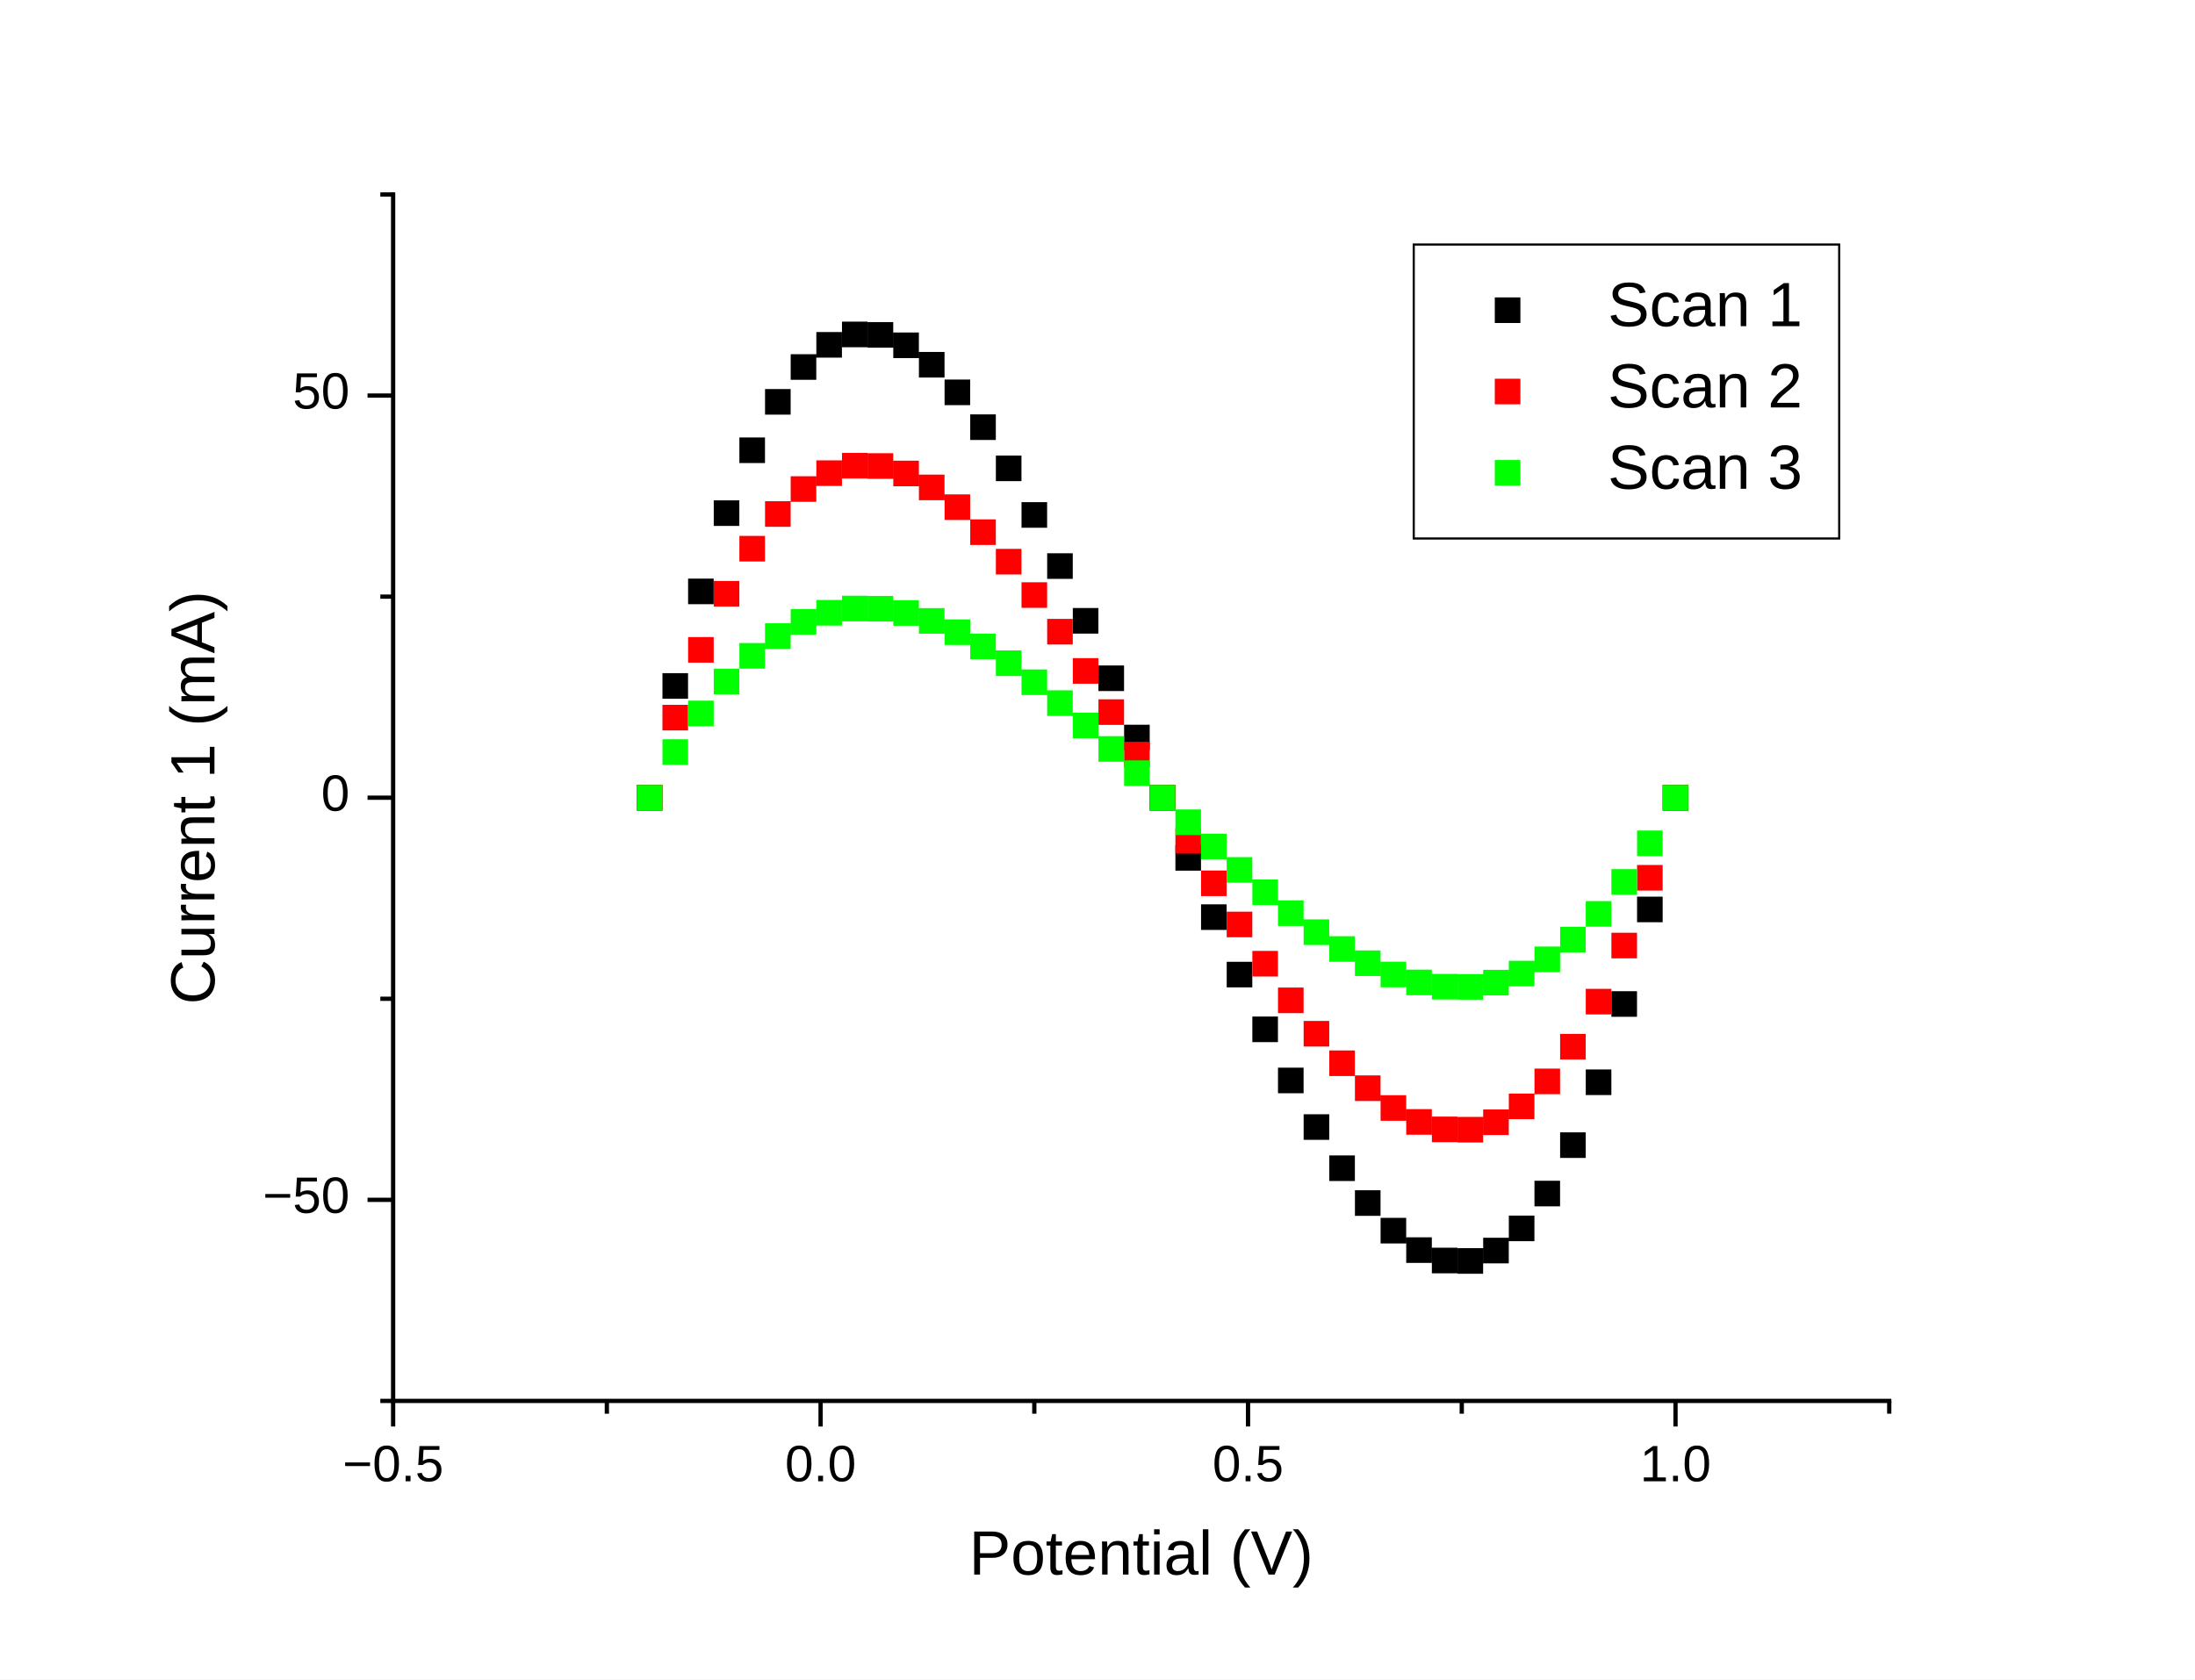
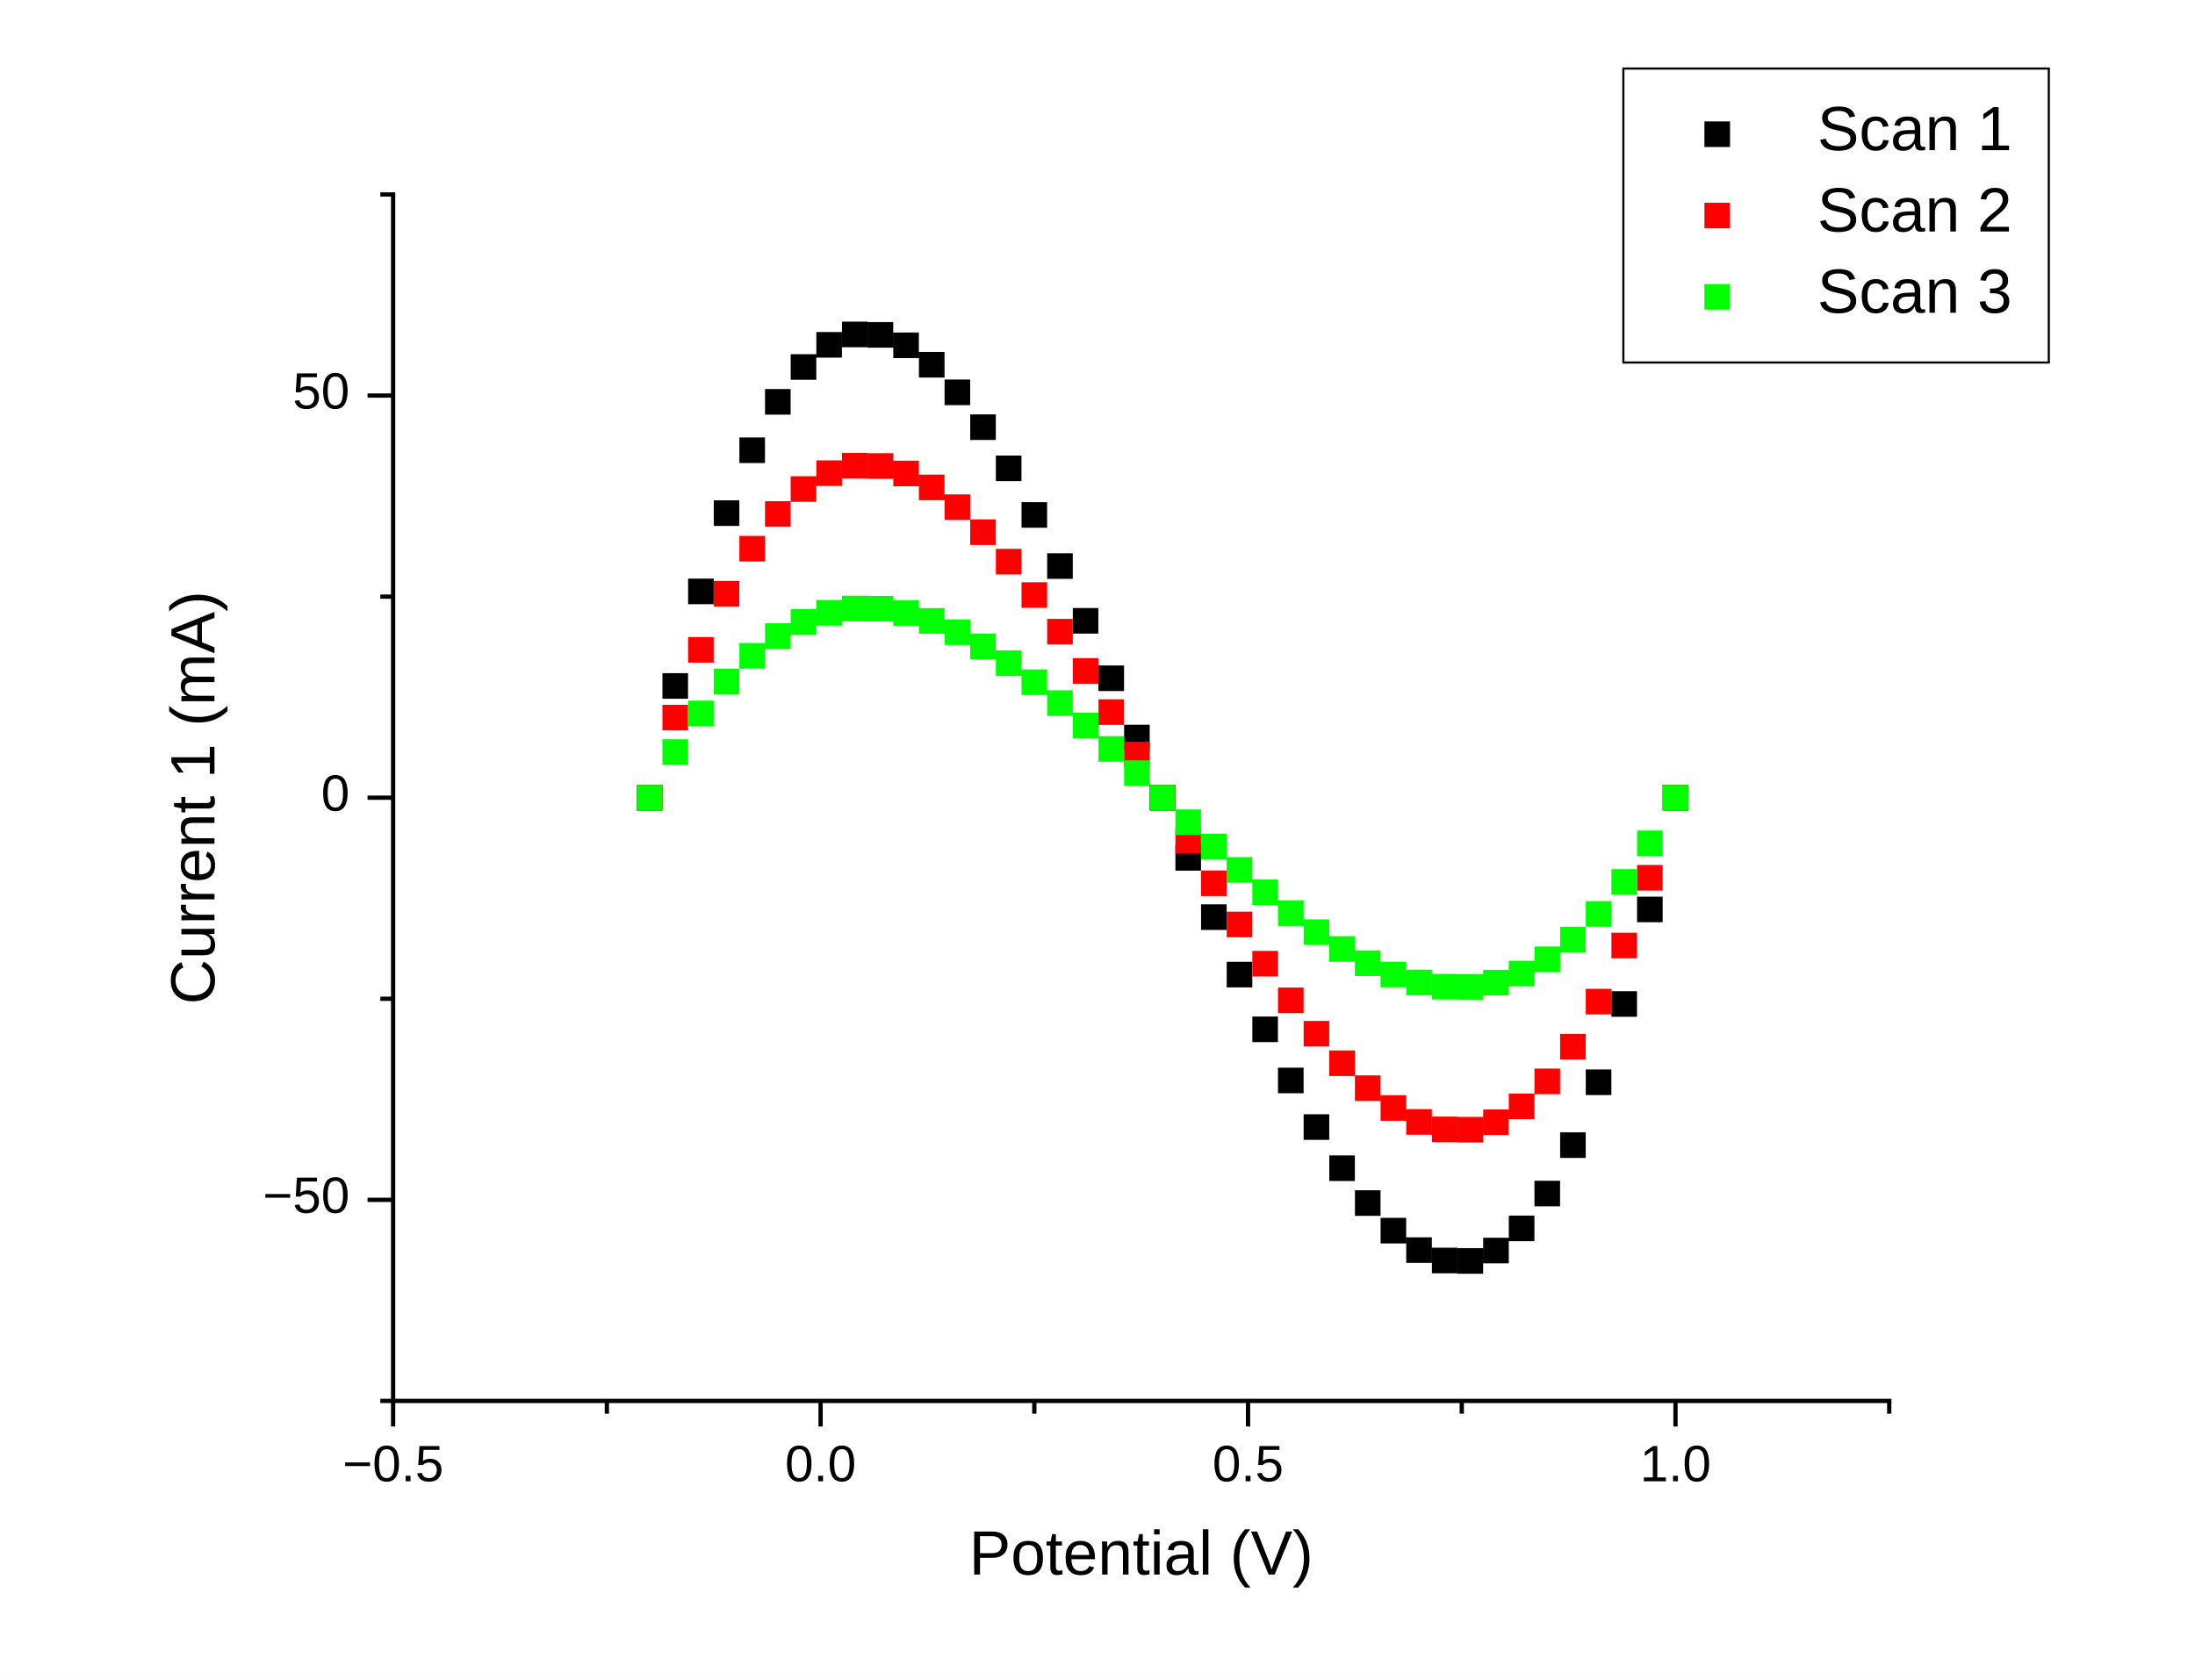
<svg xmlns="http://www.w3.org/2000/svg" width="771.84pt" height="590.76pt" viewBox="0 0 771.84 590.76">
  <rect x="0" y="0" width="771.84" height="590.76" fill="#FFFFFF" />
  <g id="layer0">
    <clipPath id="clip0">
      <rect x="138.237" y="68.41" width="526.086" height="424.343" />
    </clipPath>
    <g class="plots" clip-path="url(#clip0)">
      <path d="M223.923 276.081L232.923 276.081L232.923 285.081L223.923 285.081ZM232.941 236.777L241.941 236.777L241.941 245.777L232.941 245.777ZM241.96 203.519L250.96 203.519L250.96 212.519L241.96 212.519ZM250.979 175.99L259.979 175.99L259.979 184.99L250.979 184.99ZM259.997 153.871L268.997 153.871L268.997 162.871L259.997 162.871ZM269.016 136.844L278.016 136.844L278.016 145.844L269.016 145.844ZM278.034 124.591L287.034 124.591L287.034 133.591L278.034 133.591ZM287.053 116.794L296.053 116.794L296.053 125.794L287.053 125.794ZM296.072 113.134L305.072 113.134L305.072 122.134L296.072 122.134ZM305.09 113.293L314.09 113.293L314.09 122.293L305.09 122.293ZM314.109 116.953L323.109 116.953L323.109 125.953L314.109 125.953ZM323.128 123.795L332.128 123.795L332.128 132.795L323.128 132.795ZM332.146 133.502L341.146 133.502L341.146 142.502L332.146 142.502ZM341.165 145.755L350.165 145.755L350.165 154.755L341.165 154.755ZM350.183 160.236L359.183 160.236L359.183 169.236L350.183 169.236ZM359.202 176.626L368.202 176.626L368.202 185.626L359.202 185.626ZM368.221 194.608L377.221 194.608L377.221 203.608L368.221 203.608ZM377.239 213.862L386.239 213.862L386.239 222.862L377.239 222.862ZM386.258 234.072L395.258 234.072L395.258 243.072L386.258 243.072ZM395.277 254.917L404.277 254.917L404.277 263.917L395.277 263.917ZM404.295 276.081L413.295 276.081L413.295 285.081L404.295 285.081ZM413.314 297.246L422.314 297.246L422.314 306.246L413.314 306.246ZM422.332 318.091L431.332 318.091L431.332 327.091L422.332 327.091ZM431.351 338.301L440.351 338.301L440.351 347.301L431.351 347.301ZM440.37 357.555L449.37 357.555L449.37 366.555L440.37 366.555ZM449.388 375.537L458.388 375.537L458.388 384.537L449.388 384.537ZM458.407 391.927L467.407 391.927L467.407 400.927L458.407 400.927ZM467.425 406.408L476.425 406.408L476.425 415.408L467.425 415.408ZM476.444 418.661L485.444 418.661L485.444 427.661L476.444 427.661ZM485.463 428.368L494.463 428.368L494.463 437.368L485.463 437.368ZM494.481 435.21L503.481 435.21L503.481 444.21L494.481 444.21ZM503.5 438.87L512.5 438.87L512.5 447.87L503.5 447.87ZM512.519 439.029L521.519 439.029L521.519 448.029L512.519 448.029ZM521.537 435.369L530.537 435.369L530.537 444.369L521.537 444.369ZM530.556 427.572L539.556 427.572L539.556 436.572L530.556 436.572ZM539.574 415.319L548.574 415.319L548.574 424.319L539.574 424.319ZM548.593 398.292L557.593 398.292L557.593 407.292L548.593 407.292ZM557.612 376.173L566.612 376.173L566.612 385.173L557.612 385.173ZM566.63 348.644L575.63 348.644L575.63 357.644L566.63 357.644ZM575.649 315.386L584.649 315.386L584.649 324.386L575.649 324.386ZM584.668 276.081L593.668 276.081L593.668 285.081L584.668 285.081Z" fill="#000000" />
      <path d="M223.923 276.081L232.923 276.081L232.923 285.081L223.923 285.081ZM232.941 247.913L241.941 247.913L241.941 256.913L232.941 256.913ZM241.96 224.078L250.96 224.078L250.96 233.078L241.96 233.078ZM250.979 204.349L259.979 204.349L259.979 213.349L250.979 213.349ZM259.997 188.497L268.997 188.497L268.997 197.497L259.997 197.497ZM269.016 176.295L278.016 176.295L278.016 185.295L269.016 185.295ZM278.034 167.513L287.034 167.513L287.034 176.513L278.034 176.513ZM287.053 161.925L296.053 161.925L296.053 170.925L287.053 170.925ZM296.072 159.302L305.072 159.302L305.072 168.302L296.072 168.302ZM305.09 159.416L314.09 159.416L314.09 168.416L305.09 168.416ZM314.109 162.039L323.109 162.039L323.109 171.039L314.109 171.039ZM323.128 166.943L332.128 166.943L332.128 175.943L323.128 175.943ZM332.146 173.9L341.146 173.9L341.146 182.9L332.146 182.9ZM341.165 182.681L350.165 182.681L350.165 191.681L341.165 191.681ZM350.183 193.059L359.183 193.059L359.183 202.059L350.183 202.059ZM359.202 204.805L368.202 204.805L368.202 213.805L359.202 213.805ZM368.221 217.692L377.221 217.692L377.221 226.692L368.221 226.692ZM377.239 231.491L386.239 231.491L386.239 240.491L377.239 240.491ZM386.258 245.974L395.258 245.974L395.258 254.974L386.258 254.974ZM395.277 260.914L404.277 260.914L404.277 269.914L395.277 269.914ZM404.295 276.081L413.295 276.081L413.295 285.081L404.295 285.081ZM413.314 291.249L422.314 291.249L422.314 300.249L413.314 300.249ZM422.332 306.189L431.332 306.189L431.332 315.189L422.332 315.189ZM431.351 320.672L440.351 320.672L440.351 329.672L431.351 329.672ZM440.37 334.471L449.37 334.471L449.37 343.471L440.37 343.471ZM449.388 347.358L458.388 347.358L458.388 356.358L449.388 356.358ZM458.407 359.104L467.407 359.104L467.407 368.104L458.407 368.104ZM467.425 369.482L476.425 369.482L476.425 378.482L467.425 378.482ZM476.444 378.263L485.444 378.263L485.444 387.263L476.444 387.263ZM485.463 385.22L494.463 385.22L494.463 394.22L485.463 394.22ZM494.481 390.124L503.481 390.124L503.481 399.124L494.481 399.124ZM503.5 392.747L512.5 392.747L512.5 401.747L503.5 401.747ZM512.519 392.861L521.519 392.861L521.519 401.861L512.519 401.861ZM521.537 390.238L530.537 390.238L530.537 399.238L521.537 399.238ZM530.556 384.65L539.556 384.65L539.556 393.65L530.556 393.65ZM539.574 375.868L548.574 375.868L548.574 384.868L539.574 384.868ZM548.593 363.666L557.593 363.666L557.593 372.666L548.593 372.666ZM557.612 347.814L566.612 347.814L566.612 356.814L557.612 356.814ZM566.63 328.085L575.63 328.085L575.63 337.085L566.63 337.085ZM575.649 304.25L584.649 304.25L584.649 313.25L575.649 313.25ZM584.668 276.081L593.668 276.081L593.668 285.081L584.668 285.081Z" fill="#FF0000" />
      <path d="M223.923 276.081L232.923 276.081L232.923 285.081L223.923 285.081ZM232.941 260.032L241.941 260.032L241.941 269.032L232.941 269.032ZM241.96 246.452L250.96 246.452L250.96 255.452L241.96 255.452ZM250.979 235.211L259.979 235.211L259.979 244.211L250.979 244.211ZM259.997 226.179L268.997 226.179L268.997 235.179L259.997 235.179ZM269.016 219.226L278.016 219.226L278.016 228.226L269.016 228.226ZM278.034 214.223L287.034 214.223L287.034 223.223L278.034 223.223ZM287.053 211.039L296.053 211.039L296.053 220.039L287.053 220.039ZM296.072 209.544L305.072 209.544L305.072 218.544L296.072 218.544ZM305.09 209.609L314.09 209.609L314.09 218.609L305.09 218.609ZM314.109 211.104L323.109 211.104L323.109 220.104L314.109 220.104ZM323.128 213.898L332.128 213.898L332.128 222.898L323.128 222.898ZM332.146 217.862L341.146 217.862L341.146 226.862L332.146 226.862ZM341.165 222.865L350.165 222.865L350.165 231.865L341.165 231.865ZM350.183 228.778L359.183 228.778L359.183 237.778L350.183 237.778ZM359.202 235.471L368.202 235.471L368.202 244.471L359.202 244.471ZM368.221 242.813L377.221 242.813L377.221 251.813L368.221 251.813ZM377.239 250.675L386.239 250.675L386.239 259.675L377.239 259.675ZM386.258 258.927L395.258 258.927L395.258 267.927L386.258 267.927ZM395.277 267.439L404.277 267.439L404.277 276.439L395.277 276.439ZM404.295 276.081L413.295 276.081L413.295 285.081L404.295 285.081ZM413.314 284.723L422.314 284.723L422.314 293.723L413.314 293.723ZM422.332 293.236L431.332 293.236L431.332 302.236L422.332 302.236ZM431.351 301.488L440.351 301.488L440.351 310.488L431.351 310.488ZM440.37 309.35L449.37 309.35L449.37 318.35L440.37 318.35ZM449.388 316.692L458.388 316.692L458.388 325.692L449.388 325.692ZM458.407 323.385L467.407 323.385L467.407 332.385L458.407 332.385ZM467.425 329.298L476.425 329.298L476.425 338.298L467.425 338.298ZM476.444 334.301L485.444 334.301L485.444 343.301L476.444 343.301ZM485.463 338.265L494.463 338.265L494.463 347.265L485.463 347.265ZM494.481 341.059L503.481 341.059L503.481 350.059L494.481 350.059ZM503.5 342.553L512.5 342.553L512.5 351.553L503.5 351.553ZM512.519 342.618L521.519 342.618L521.519 351.618L512.519 351.618ZM521.537 341.124L530.537 341.124L530.537 350.124L521.537 350.124ZM530.556 337.94L539.556 337.94L539.556 346.94L530.556 346.94ZM539.574 332.937L548.574 332.937L548.574 341.937L539.574 341.937ZM548.593 325.984L557.593 325.984L557.593 334.984L548.593 334.984ZM557.612 316.952L566.612 316.952L566.612 325.952L557.612 325.952ZM566.63 305.711L575.63 305.711L575.63 314.711L566.63 314.711ZM575.649 292.131L584.649 292.131L584.649 301.131L575.649 301.131ZM584.668 276.081L593.668 276.081L593.668 285.081L584.668 285.081Z" fill="#00FF00" />
    </g>
    <g class="overlay">
      <path d="M138.237 492.753L664.323 492.753" fill="none" stroke="#000000" stroke-width="1.5" stroke-linecap="square" />
      <path d="M138.237 68.41L138.237 492.753" fill="none" stroke="#000000" stroke-width="1.5" stroke-linecap="square" />
      <path d="M138.237 492.753L138.237 501.753M288.547 492.753L288.547 501.753M438.857 492.753L438.857 501.753M589.168 492.753L589.168 501.753M213.392 492.753L213.392 497.253M363.702 492.753L363.702 497.253M514.012 492.753L514.012 497.253M664.323 492.753L664.323 497.253" fill="none" stroke="#000000" stroke-width="1.5" />
      <path d="M138.237 422.029L129.237 422.029M138.237 280.581L129.237 280.581M138.237 139.134L129.237 139.134M138.237 492.753L133.737 492.753M138.237 351.305L133.737 351.305M138.237 209.858L133.737 209.858M138.237 68.41L133.737 68.41" fill="none" stroke="#000000" stroke-width="1.5" />
      <text x="138.237" y="521.013" font-family="'Arial', 'Liberation Sans', 'Helvetica', 'DejaVu Sans', sans-serif" font-size="18" fill="#000000" text-anchor="middle">−0.5</text>
      <text x="288.547" y="521.013" font-family="'Arial', 'Liberation Sans', 'Helvetica', 'DejaVu Sans', sans-serif" font-size="18" fill="#000000" text-anchor="middle">0.0</text>
      <text x="438.857" y="521.013" font-family="'Arial', 'Liberation Sans', 'Helvetica', 'DejaVu Sans', sans-serif" font-size="18" fill="#000000" text-anchor="middle">0.5</text>
      <text x="589.168" y="521.013" font-family="'Arial', 'Liberation Sans', 'Helvetica', 'DejaVu Sans', sans-serif" font-size="18" fill="#000000" text-anchor="middle">1.0</text>
      <text x="122.937" y="426.619" font-family="'Arial', 'Liberation Sans', 'Helvetica', 'DejaVu Sans', sans-serif" font-size="18" fill="#000000" text-anchor="end">−50</text>
      <text x="122.937" y="285.171" font-family="'Arial', 'Liberation Sans', 'Helvetica', 'DejaVu Sans', sans-serif" font-size="18" fill="#000000" text-anchor="end">0</text>
      <text x="122.937" y="143.724" font-family="'Arial', 'Liberation Sans', 'Helvetica', 'DejaVu Sans', sans-serif" font-size="18" fill="#000000" text-anchor="end">50</text>
      <text x="401.28" y="553.833" font-family="'Arial', 'Liberation Sans', 'Helvetica', 'DejaVu Sans', sans-serif" font-size="22" fill="#000000" text-anchor="middle">Potential (V)</text>
      <text x="75.417" y="280.581" font-family="'Arial', 'Liberation Sans', 'Helvetica', 'DejaVu Sans', sans-serif" font-size="22" fill="#000000" text-anchor="middle" transform="rotate(-90 75.417 280.581)">Current 1 (mA)</text>
-       <rect x="497.123" y="86.01" width="149.6" height="103.4" fill="none" stroke="#000000" stroke-width="0.75" />
-       <path d="M525.623 104.61L534.623 104.61L534.623 113.61L525.623 113.61Z" fill="#000000" />
-       <text x="565.323" y="114.72" font-family="'Arial', 'Liberation Sans', 'Helvetica', 'DejaVu Sans', sans-serif" font-size="22" fill="#000000">Scan 1</text>
-       <path d="M525.623 133.21L534.623 133.21L534.623 142.21L525.623 142.21Z" fill="#FF0000" />
-       <text x="565.323" y="143.32" font-family="'Arial', 'Liberation Sans', 'Helvetica', 'DejaVu Sans', sans-serif" font-size="22" fill="#000000">Scan 2</text>
-       <path d="M525.623 161.81L534.623 161.81L534.623 170.81L525.623 170.81Z" fill="#00FF00" />
-       <text x="565.323" y="171.92" font-family="'Arial', 'Liberation Sans', 'Helvetica', 'DejaVu Sans', sans-serif" font-size="22" fill="#000000">Scan 3</text>
+       <rect x="570.837" y="24.109" width="149.6" height="103.4" fill="#FFFFFF" stroke="#000000" stroke-width="0.75" />
+       <path d="M599.337 42.709L608.337 42.709L608.337 51.709L599.337 51.709Z" fill="#000000" />
+       <text x="639.037" y="52.819" font-family="'Arial', 'Liberation Sans', 'Helvetica', 'DejaVu Sans', sans-serif" font-size="22" fill="#000000">Scan 1</text>
+       <path d="M599.337 71.309L608.337 71.309L608.337 80.309L599.337 80.309Z" fill="#FF0000" />
+       <text x="639.037" y="81.419" font-family="'Arial', 'Liberation Sans', 'Helvetica', 'DejaVu Sans', sans-serif" font-size="22" fill="#000000">Scan 2</text>
+       <path d="M599.337 99.909L608.337 99.909L608.337 108.909L599.337 108.909Z" fill="#00FF00" />
+       <text x="639.037" y="110.019" font-family="'Arial', 'Liberation Sans', 'Helvetica', 'DejaVu Sans', sans-serif" font-size="22" fill="#000000">Scan 3</text>
    </g>
  </g>
</svg>
